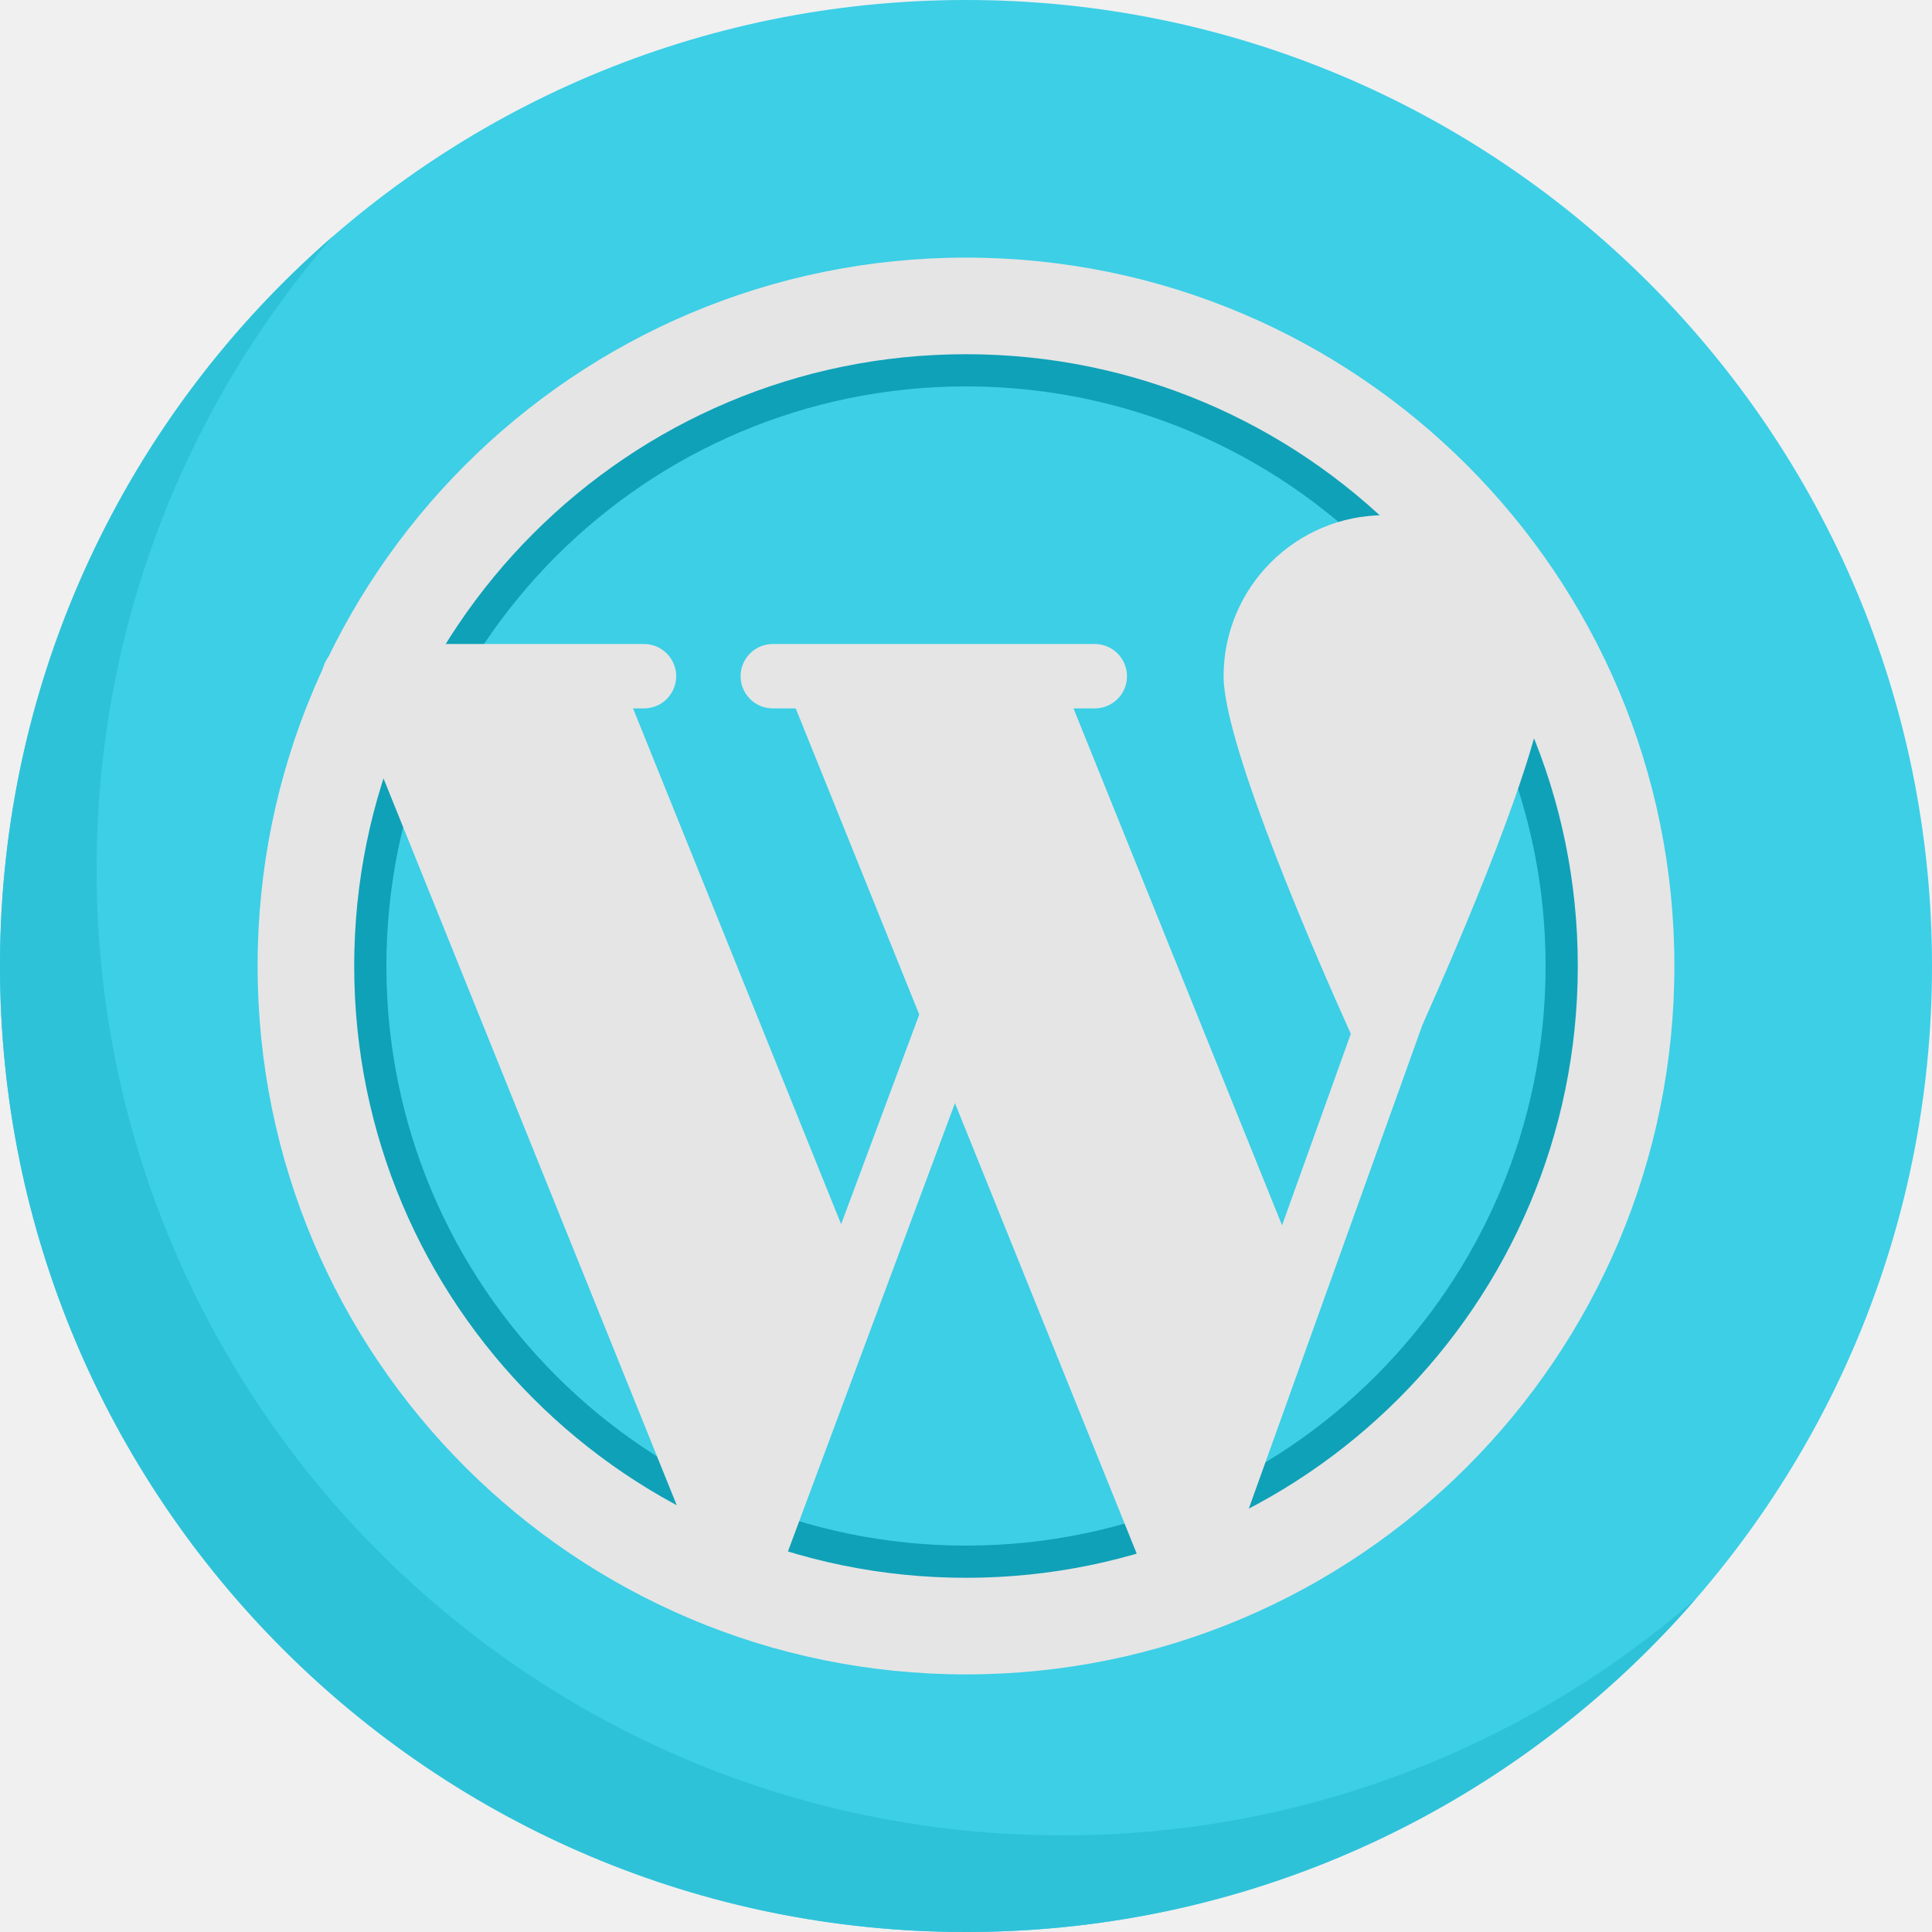
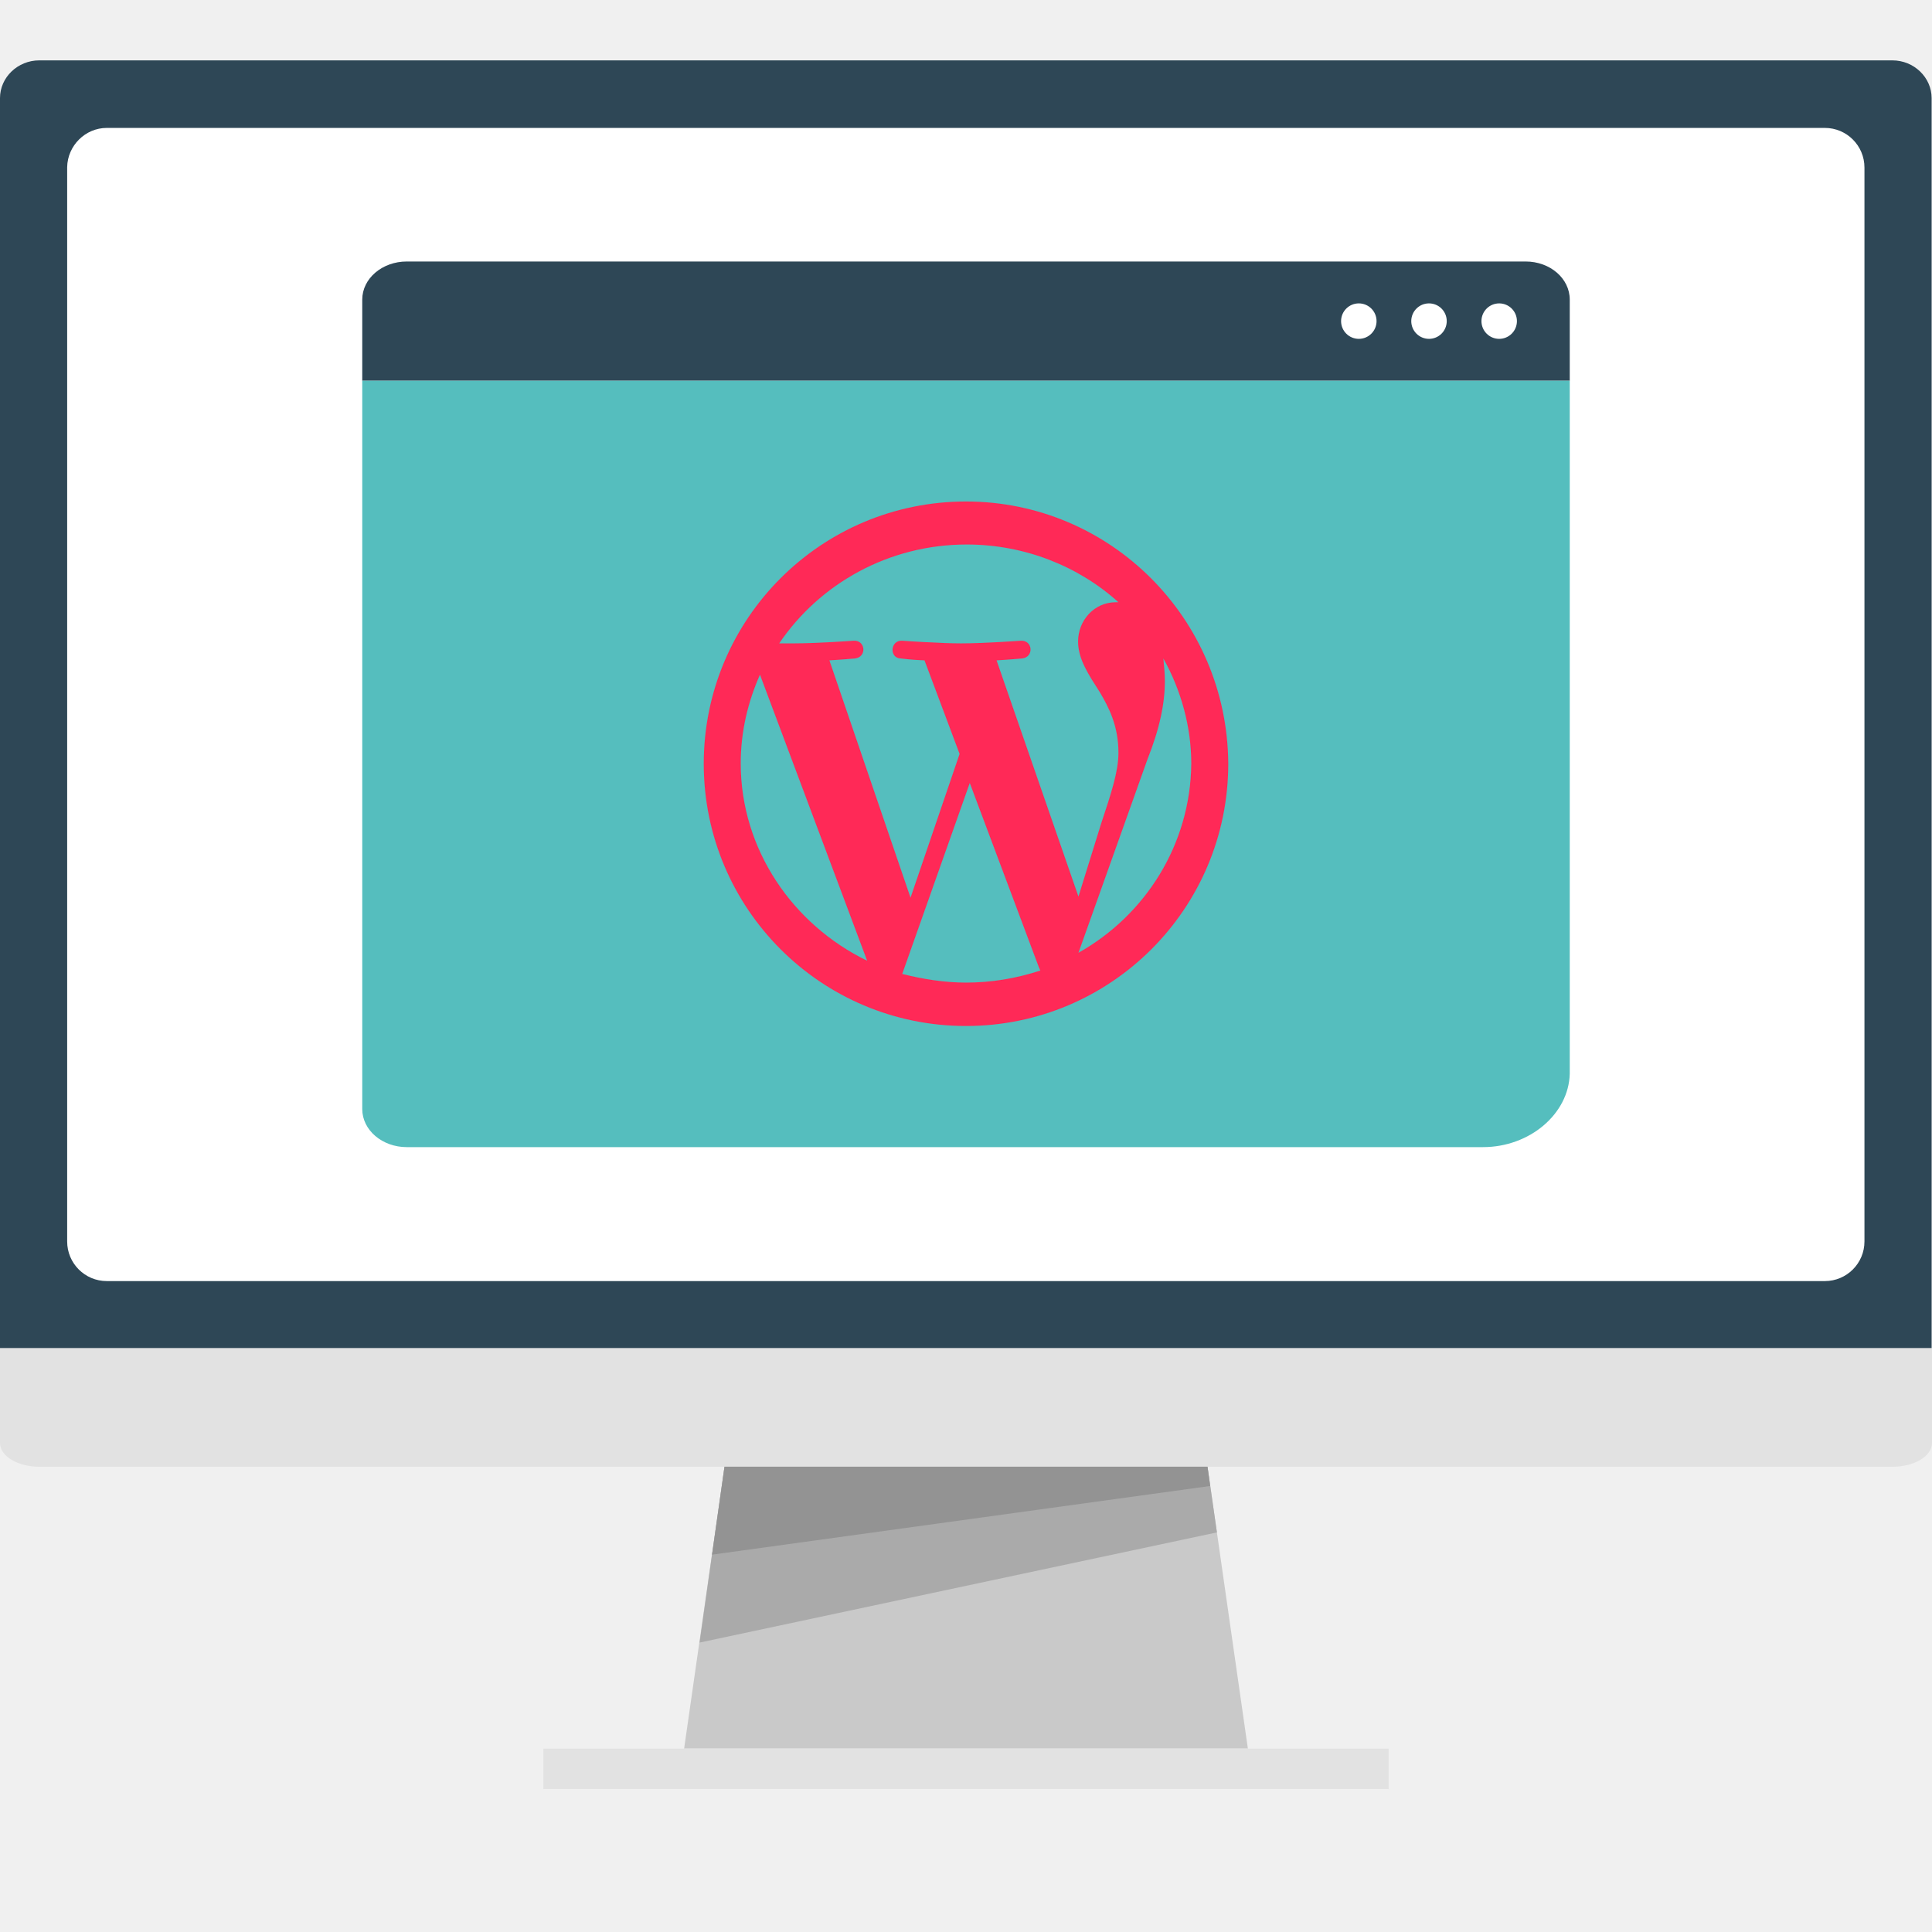
<svg xmlns="http://www.w3.org/2000/svg" version="1.1" id="Layer_1" x="0px" y="0px" viewBox="0 0 512 512" style="enable-background:new 0 0 512 512;" xml:space="preserve">
-   <circle style="fill:#3CCFE6;" cx="256" cy="256" r="256" />
-   <path style="fill:#0FA1B8;" d="M256,76.8c-98.97,0-179.2,80.23-179.2,179.2S157.03,435.2,256,435.2S435.2,354.97,435.2,256  S354.97,76.8,256,76.8z M256,409.6c-84.831,0-153.6-68.769-153.6-153.6S171.169,102.4,256,102.4S409.6,171.169,409.6,256  S340.831,409.6,256,409.6z" />
-   <path style="fill:#2EC2D9;" d="M281.6,486.4c-141.385,0-256-114.615-256-256c0-64.177,23.618-122.836,62.634-167.766  C34.181,109.57,0,178.793,0,256c0,141.385,114.615,256,256,256c77.208,0,146.43-34.181,193.366-88.234  C404.436,462.782,345.777,486.4,281.6,486.4z" />
+   <style type="text/css">
+ 	.st0{fill:#2E4756;}
+ 	.st1{fill:#E2E2E2;}
+ 	.st2{fill:#C9C9C9;}
+ 	.st3{fill:#AAAAAA;}
+ 	.st4{fill:#939393;}
+ 	.st5{fill:#FFFFFF;}
+ 	.st6{fill:#55BEBE;}
+ 	.st7{fill:#FF2957;}
+ </style>
  <g>
-     <path style="fill:#E5E5E5;" d="M256,68.267C152.318,68.267,68.267,152.318,68.267,256S152.318,443.733,256,443.733   S443.733,359.682,443.733,256S359.682,68.267,256,68.267z M256,418.133c-89.543,0-162.133-72.59-162.133-162.133   S166.457,93.867,256,93.867S418.133,166.457,418.133,256S345.543,418.133,256,418.133z" />
-     <path style="fill:#E5E5E5;" d="M409.594,179.481c0.001-0.092,0.006-0.19,0.006-0.281c0-0.139-0.01-0.274-0.011-0.412   c-0.001-0.023,0-0.048-0.002-0.071c-0.26-23.303-19.29-42.183-42.654-42.183c-23.526,0-42.667,19.14-42.667,42.667   c0,18.604,25.911,77.478,33.712,94.777l-18.219,50.754l-55.271-136.997h5.645c4.713,0,8.533-3.821,8.533-8.533   c0-4.713-3.821-8.533-8.533-8.533h-18.289h-55.21H204.8c-4.713,0-8.533,3.821-8.533,8.533c0,4.713,3.821,8.533,8.533,8.533h6.076   l32.732,81.131l-20.698,55.557l-55.147-136.688h2.903c4.713,0,8.533-3.821,8.533-8.533c0-4.713-3.821-8.533-8.533-8.533h-15.548   h-55.21h-6.043c-4.713,0-8.533,3.821-8.533,8.533c0,4.713,3.821,8.533,8.533,8.533h0.284l93.484,231.716   c-0.803,4.035,1.404,8.17,5.382,9.652c0.982,0.366,1.988,0.539,2.978,0.539c3.461,0,6.718-2.122,7.998-5.556l49.084-131.75   l52.028,128.959c-1.499,4.399,0.799,9.202,5.189,10.779c0.954,0.341,1.926,0.503,2.883,0.503c3.499,0,6.781-2.17,8.031-5.652   l55.788-155.409c8.817-19.698,32.258-73.718,32.596-91.915C409.593,179.559,409.593,179.52,409.594,179.481z" />
+     <path class="st0" d="M0,357.3V26c0-5.5,4.7-10,10.4-10h491.1c5.7,0,10.4,4.5,10.4,10v331.3H0z" />
+     <path class="st1" d="M512,357.3v25.1c0,3.5-4.7,6.3-10.4,6.3H10.4c-5.7,0-10.4-2.8-10.4-6.3v-25.1H512z" />
+     <polygon class="st2" points="181.3,463.4 330.7,463.4 320,388.7 192,388.7  " />
+     <polygon class="st3" points="320,388.7 192,388.7 185.4,435.3 322.5,406.1  " />
+     <rect x="144" y="463.4" class="st1" width="224" height="10.7" />
+     <polygon class="st4" points="192,388.7 320,388.7 320.7,393.8 188.7,412  " />
+     <path class="st5" d="M28.3,33.9h455.3c5.8,0,10.5,4.7,10.5,10.5V329c0,5.8-4.7,10.5-10.5,10.5H28.3c-5.8,0-10.5-4.7-10.5-10.5V44.3   C17.9,38.6,22.6,33.9,28.3,33.9z" />
  </g>
  <g>
- </g>
-   <g>
- </g>
-   <g>
- </g>
-   <g>
- </g>
-   <g>
- </g>
-   <g>
- </g>
-   <g>
- </g>
-   <g>
- </g>
-   <g>
- </g>
-   <g>
- </g>
-   <g>
- </g>
-   <g>
- </g>
-   <g>
- </g>
-   <g>
- </g>
-   <g>
- </g>
+     <path class="st0" d="M416,79.4v21.5H96V79.4c0-5.6,5.3-10.1,11.8-10.1h296.5C410.8,69.3,416,73.8,416,79.4z" />
+     <path class="st6" d="M416,100.9v183.7c-0.3,10.6-10.6,19.4-23,19.4H107.8c-6.5,0-11.8-4.5-11.8-10.1v-193H416z" />
+     <circle class="st5" cx="397.3" cy="85.1" r="4.7" />
+     <circle class="st5" cx="378.7" cy="85.1" r="4.7" />
+     <circle class="st5" cx="360.1" cy="85.1" r="4.7" />
+   </g>
+   <path class="st7" d="M256,132.9c-38.4,0-69.5,31.1-69.5,69.5s31.1,69.5,69.5,69.5s69.5-31.1,69.5-69.5  C325.3,164,294.3,132.9,256,132.9L256,132.9z M196.3,202.3c0-8.4,1.9-16.3,5.1-23.5l28.4,75.8C210.2,245.1,196.3,225.2,196.3,202.3  L196.3,202.3z M256,260.4c-5.6,0-11.4-0.9-16.9-2.3l17.9-50.6l18.3,48.8l0.4,0.9C269.3,259.3,262.7,260.4,256,260.4z M264.1,175  c3.5-0.2,6.8-0.5,6.8-0.5c3.2-0.4,2.8-4.9-0.4-4.7c0,0-9.7,0.7-15.8,0.7c-5.8,0-15.6-0.7-15.6-0.7c-3.2-0.2-3.5,4.6-0.4,4.7  c0,0,3,0.4,6.3,0.5l9.3,24.8l-13,38.1L219.8,175c3.5-0.2,6.8-0.5,6.8-0.5c3.2-0.4,2.8-4.9-0.4-4.7c0,0-9.7,0.7-15.8,0.7h-3.9  c10.7-15.8,29-26.2,49.7-26.2c15.4,0,29.7,5.8,40.2,15.3h-0.7c-5.8,0-10,4.9-10,10.4c0,4.7,2.8,8.8,5.8,13.5c2.3,3.9,4.9,8.8,4.9,16  c0,4.9-1.9,10.7-4.6,18.8l-6,19.3L264.1,175z M285.8,252.5l18.3-51.3c3.3-8.3,4.6-14.9,4.6-20.7c0-2.1-0.2-4-0.4-6  c4.7,8.4,7.4,18.1,7.4,27.9C315.5,223.7,303.6,242.5,285.8,252.5z" />
</svg>
